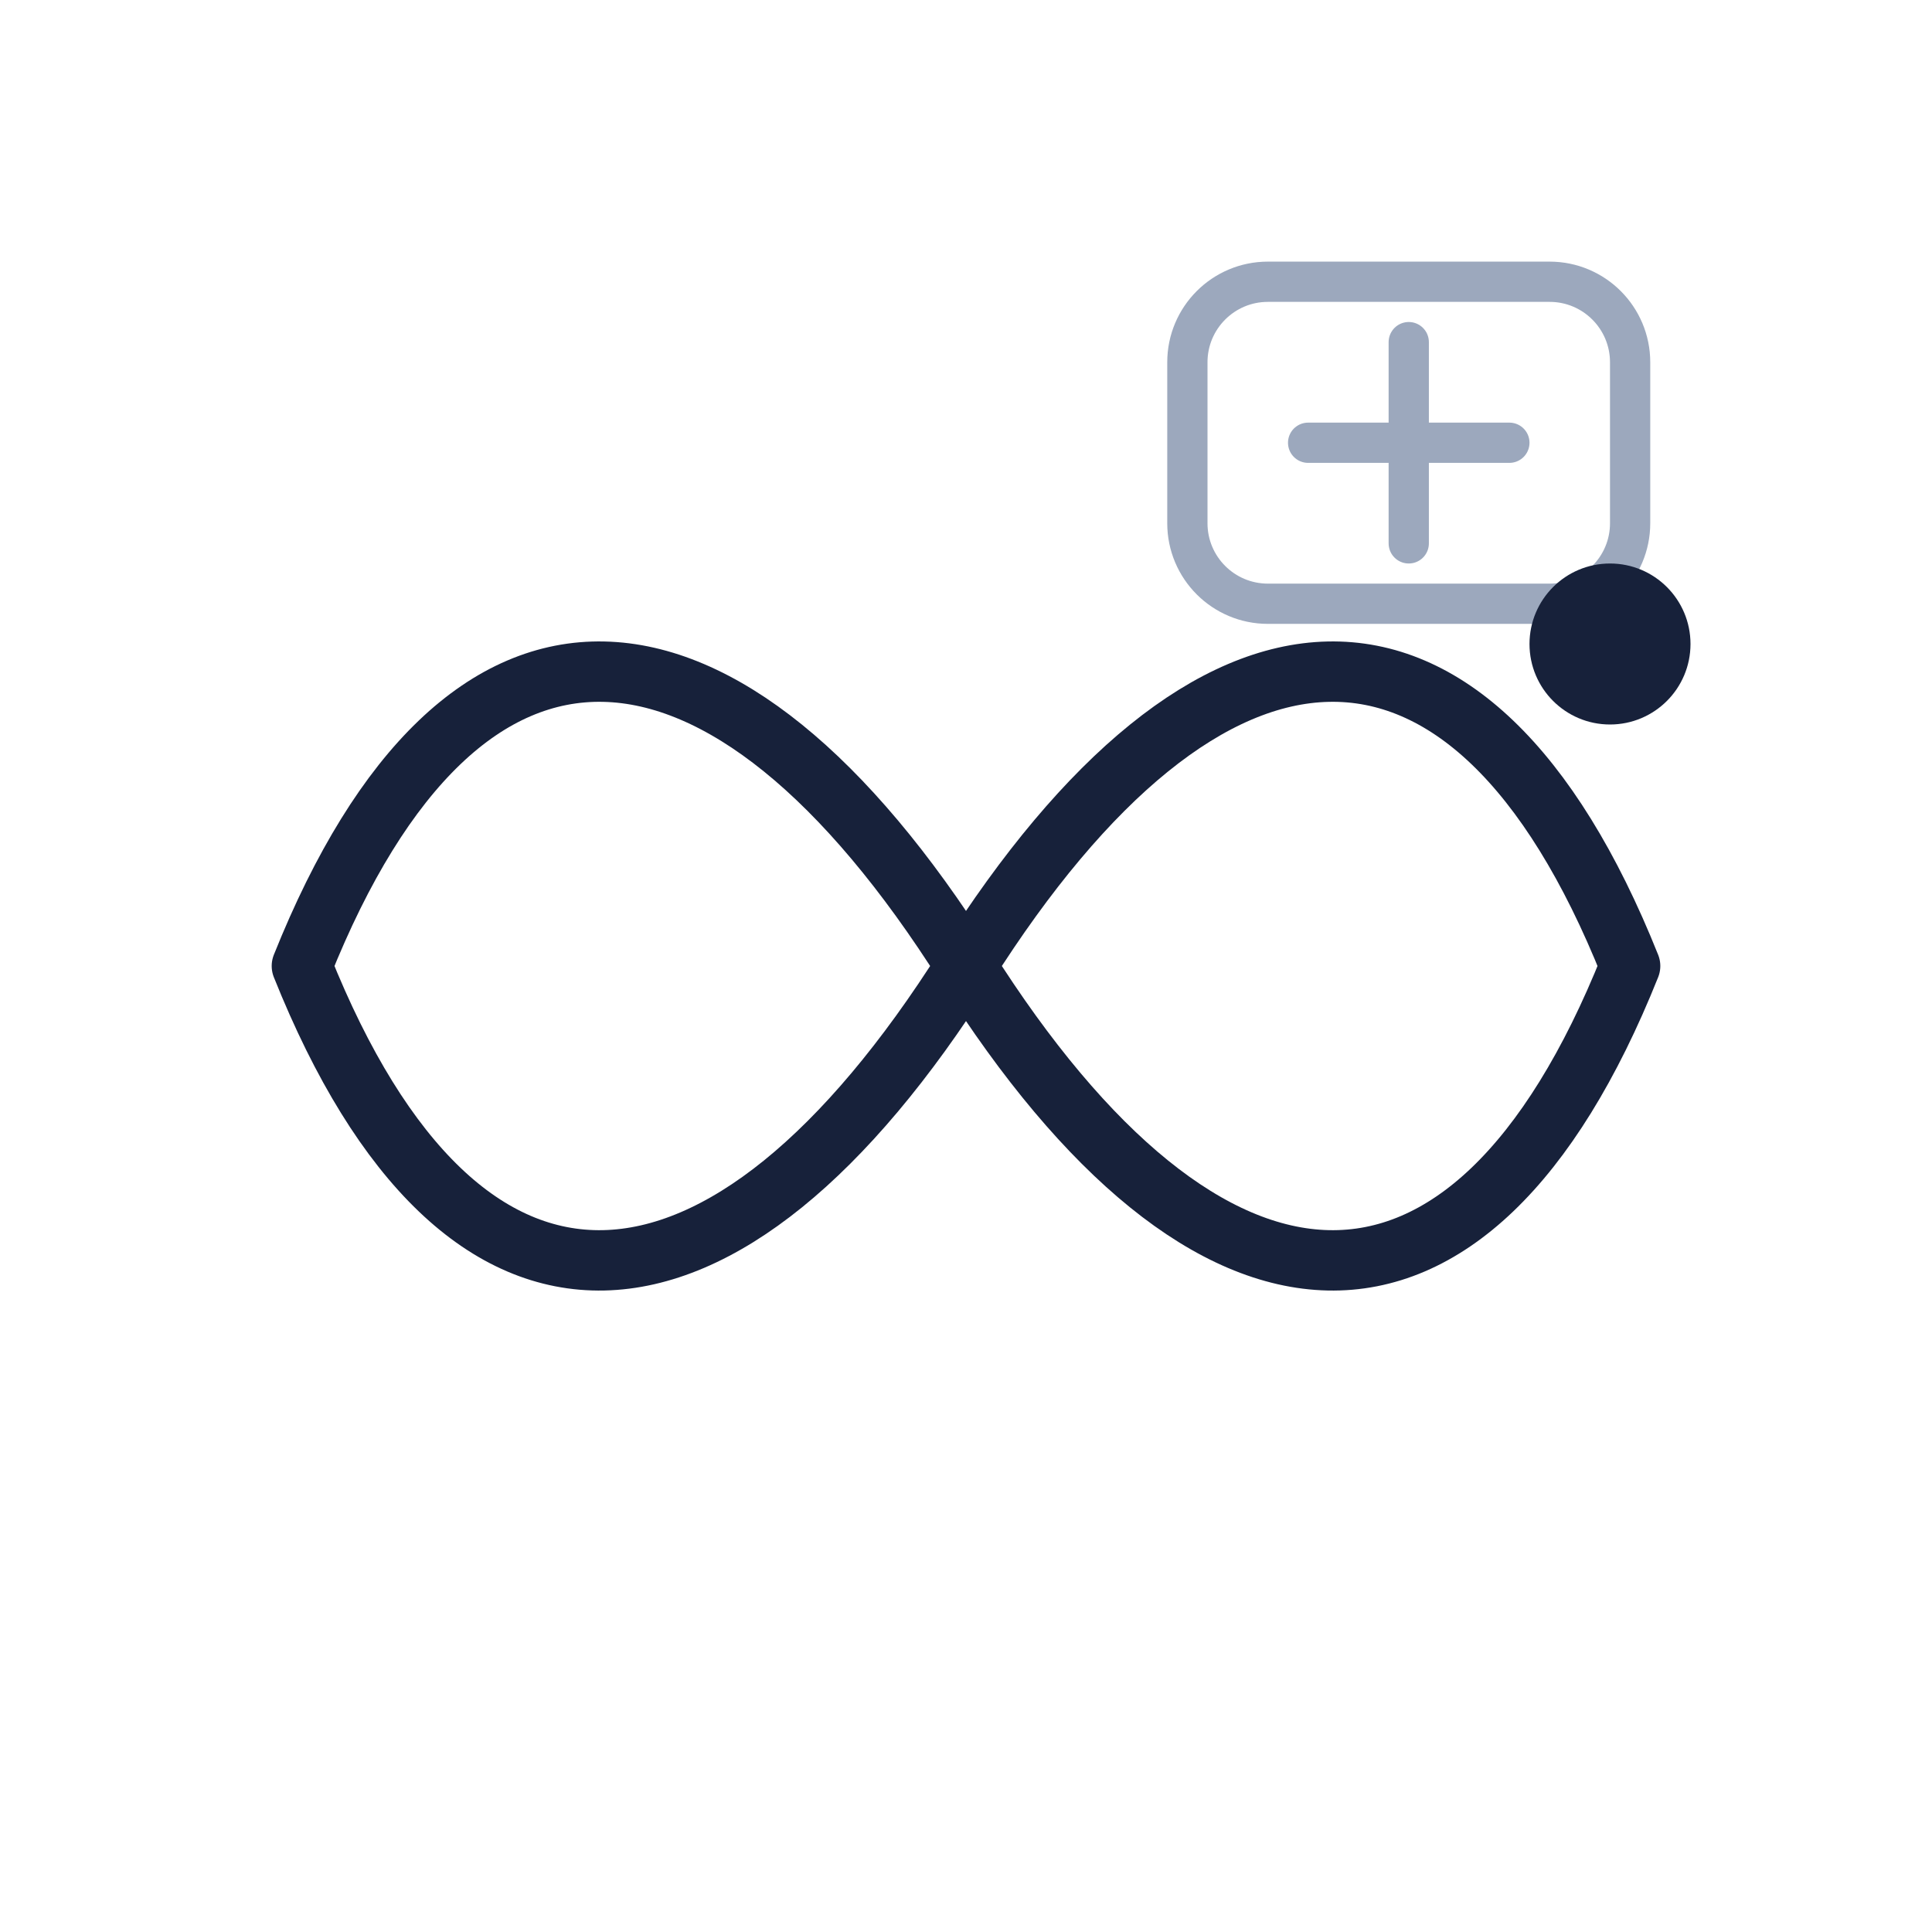
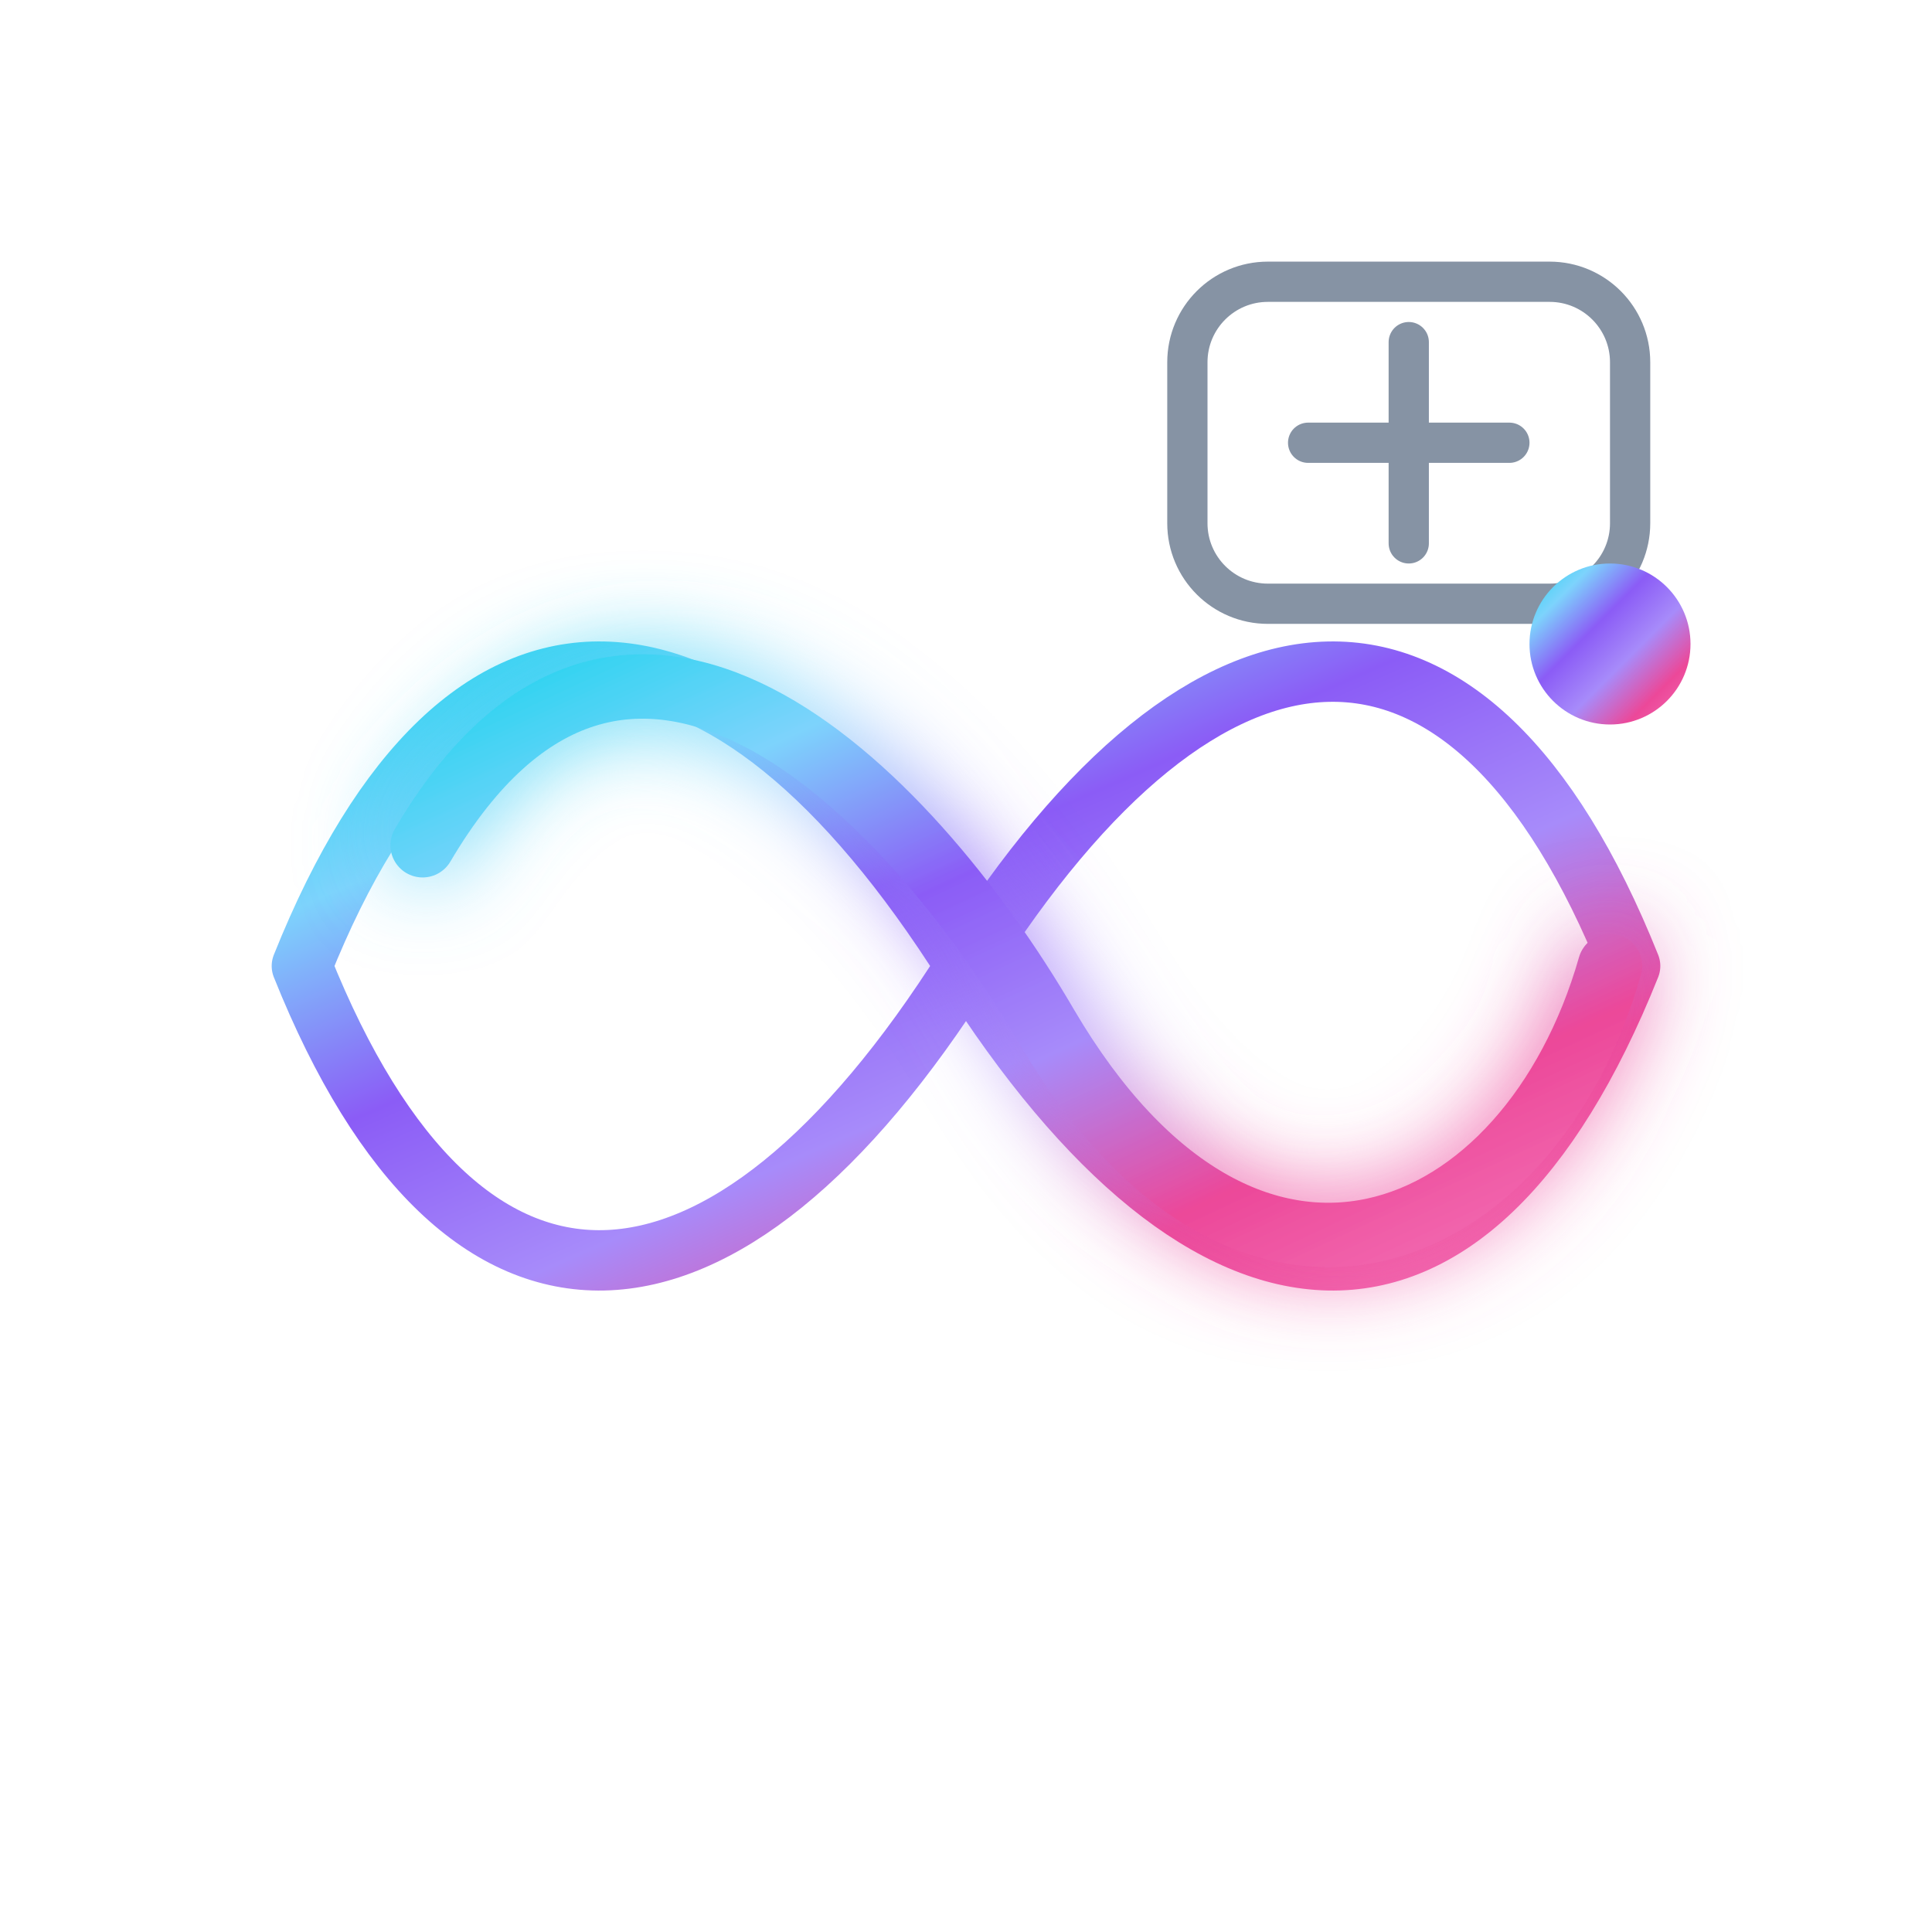
- <svg xmlns="http://www.w3.org/2000/svg" width="1024" height="1024" viewBox="0 0 96 96" role="img" aria-label="capabilitie-self-evolution-light">
+ <svg xmlns="http://www.w3.org/2000/svg" width="1024" height="1024" viewBox="0 0 96 96" role="img" aria-label="capability-self-evolution-active-dark">
  <defs>
    <linearGradient id="brand-gradient" x1="0%" y1="0%" x2="100%" y2="100%">
      <stop offset="0%" stop-color="#22D3EE" />
      <stop offset="20%" stop-color="#7DD3FC" />
      <stop offset="40%" stop-color="#8B5CF6" />
      <stop offset="60%" stop-color="#A78BFA" />
      <stop offset="80%" stop-color="#EC4899" />
      <stop offset="100%" stop-color="#F472B6" />
    </linearGradient>
    <radialGradient id="brand-glass" cx="38%" cy="28%" r="78%">
      <stop offset="0%" stop-color="#FFFFFF" stop-opacity="0.72" />
      <stop offset="28%" stop-color="#7DD3FC" stop-opacity="0.42" />
      <stop offset="66%" stop-color="#8B5CF6" stop-opacity="0.28" />
      <stop offset="100%" stop-color="#EC4899" stop-opacity="0.12" />
    </radialGradient>
    <filter id="soft-glow" x="-60%" y="-60%" width="220%" height="220%">
      <feGaussianBlur stdDeviation="2.2" result="blur" />
      <feMerge>
        <feMergeNode in="blur" />
        <feMergeNode in="SourceGraphic" />
      </feMerge>
    </filter>
    <filter id="wide-glow" x="-80%" y="-80%" width="260%" height="260%">
      <feGaussianBlur stdDeviation="5" result="blur" />
      <feMerge>
        <feMergeNode in="blur" />
        <feMergeNode in="SourceGraphic" />
      </feMerge>
    </filter>
  </defs>
  <g id="icon-structure">
    <g id="capability-symbol">
-       <path d="M15 48 C23 28 36 29 48 48 C60 67 73 68 81 48 C73 28 60 29 48 48 C36 67 23 68 15 48" fill="none" stroke="#17213A" stroke-width="3" stroke-linecap="round" stroke-linejoin="round" opacity="1" />
-       <rect x="59" y="14" width="22" height="16" rx="4" fill="none" stroke="#8090AA" stroke-width="2" stroke-linecap="round" stroke-linejoin="round" opacity="0.78" />
-       <path d="M65 22h10M70 17v10" fill="none" stroke="#8090AA" stroke-width="2" stroke-linecap="round" stroke-linejoin="round" opacity="0.78" />
-       <circle cx="80" cy="32" r="4" fill="#17213A" />
+       <path d="M15 48 C23 28 36 29 48 48 C60 67 73 68 81 48 C73 28 60 29 48 48 C36 67 23 68 15 48" fill="none" stroke="url(#brand-gradient)" stroke-width="3" stroke-linecap="round" stroke-linejoin="round" opacity="1" />
+       <rect x="59" y="14" width="22" height="16" rx="4" fill="none" stroke="#64748B" stroke-width="2" stroke-linecap="round" stroke-linejoin="round" opacity="0.78" />
+       <path d="M65 22h10M70 17v10" fill="none" stroke="#64748B" stroke-width="2" stroke-linecap="round" stroke-linejoin="round" opacity="0.78" />
+       <circle cx="80" cy="32" r="4" fill="url(#brand-gradient)" />
    </g>
  </g>
-   <g id="energy-trail" opacity="0" filter="url(#soft-glow)">
+   <g id="energy-trail" opacity="1" filter="url(#soft-glow)">
    <path d="M21 42 C31 25 45 39 52 51 C62 68 76 62 80 48" fill="none" stroke="url(#brand-gradient)" stroke-width="3.2" stroke-linecap="round" stroke-linejoin="round" opacity="1" />
  </g>
</svg>
